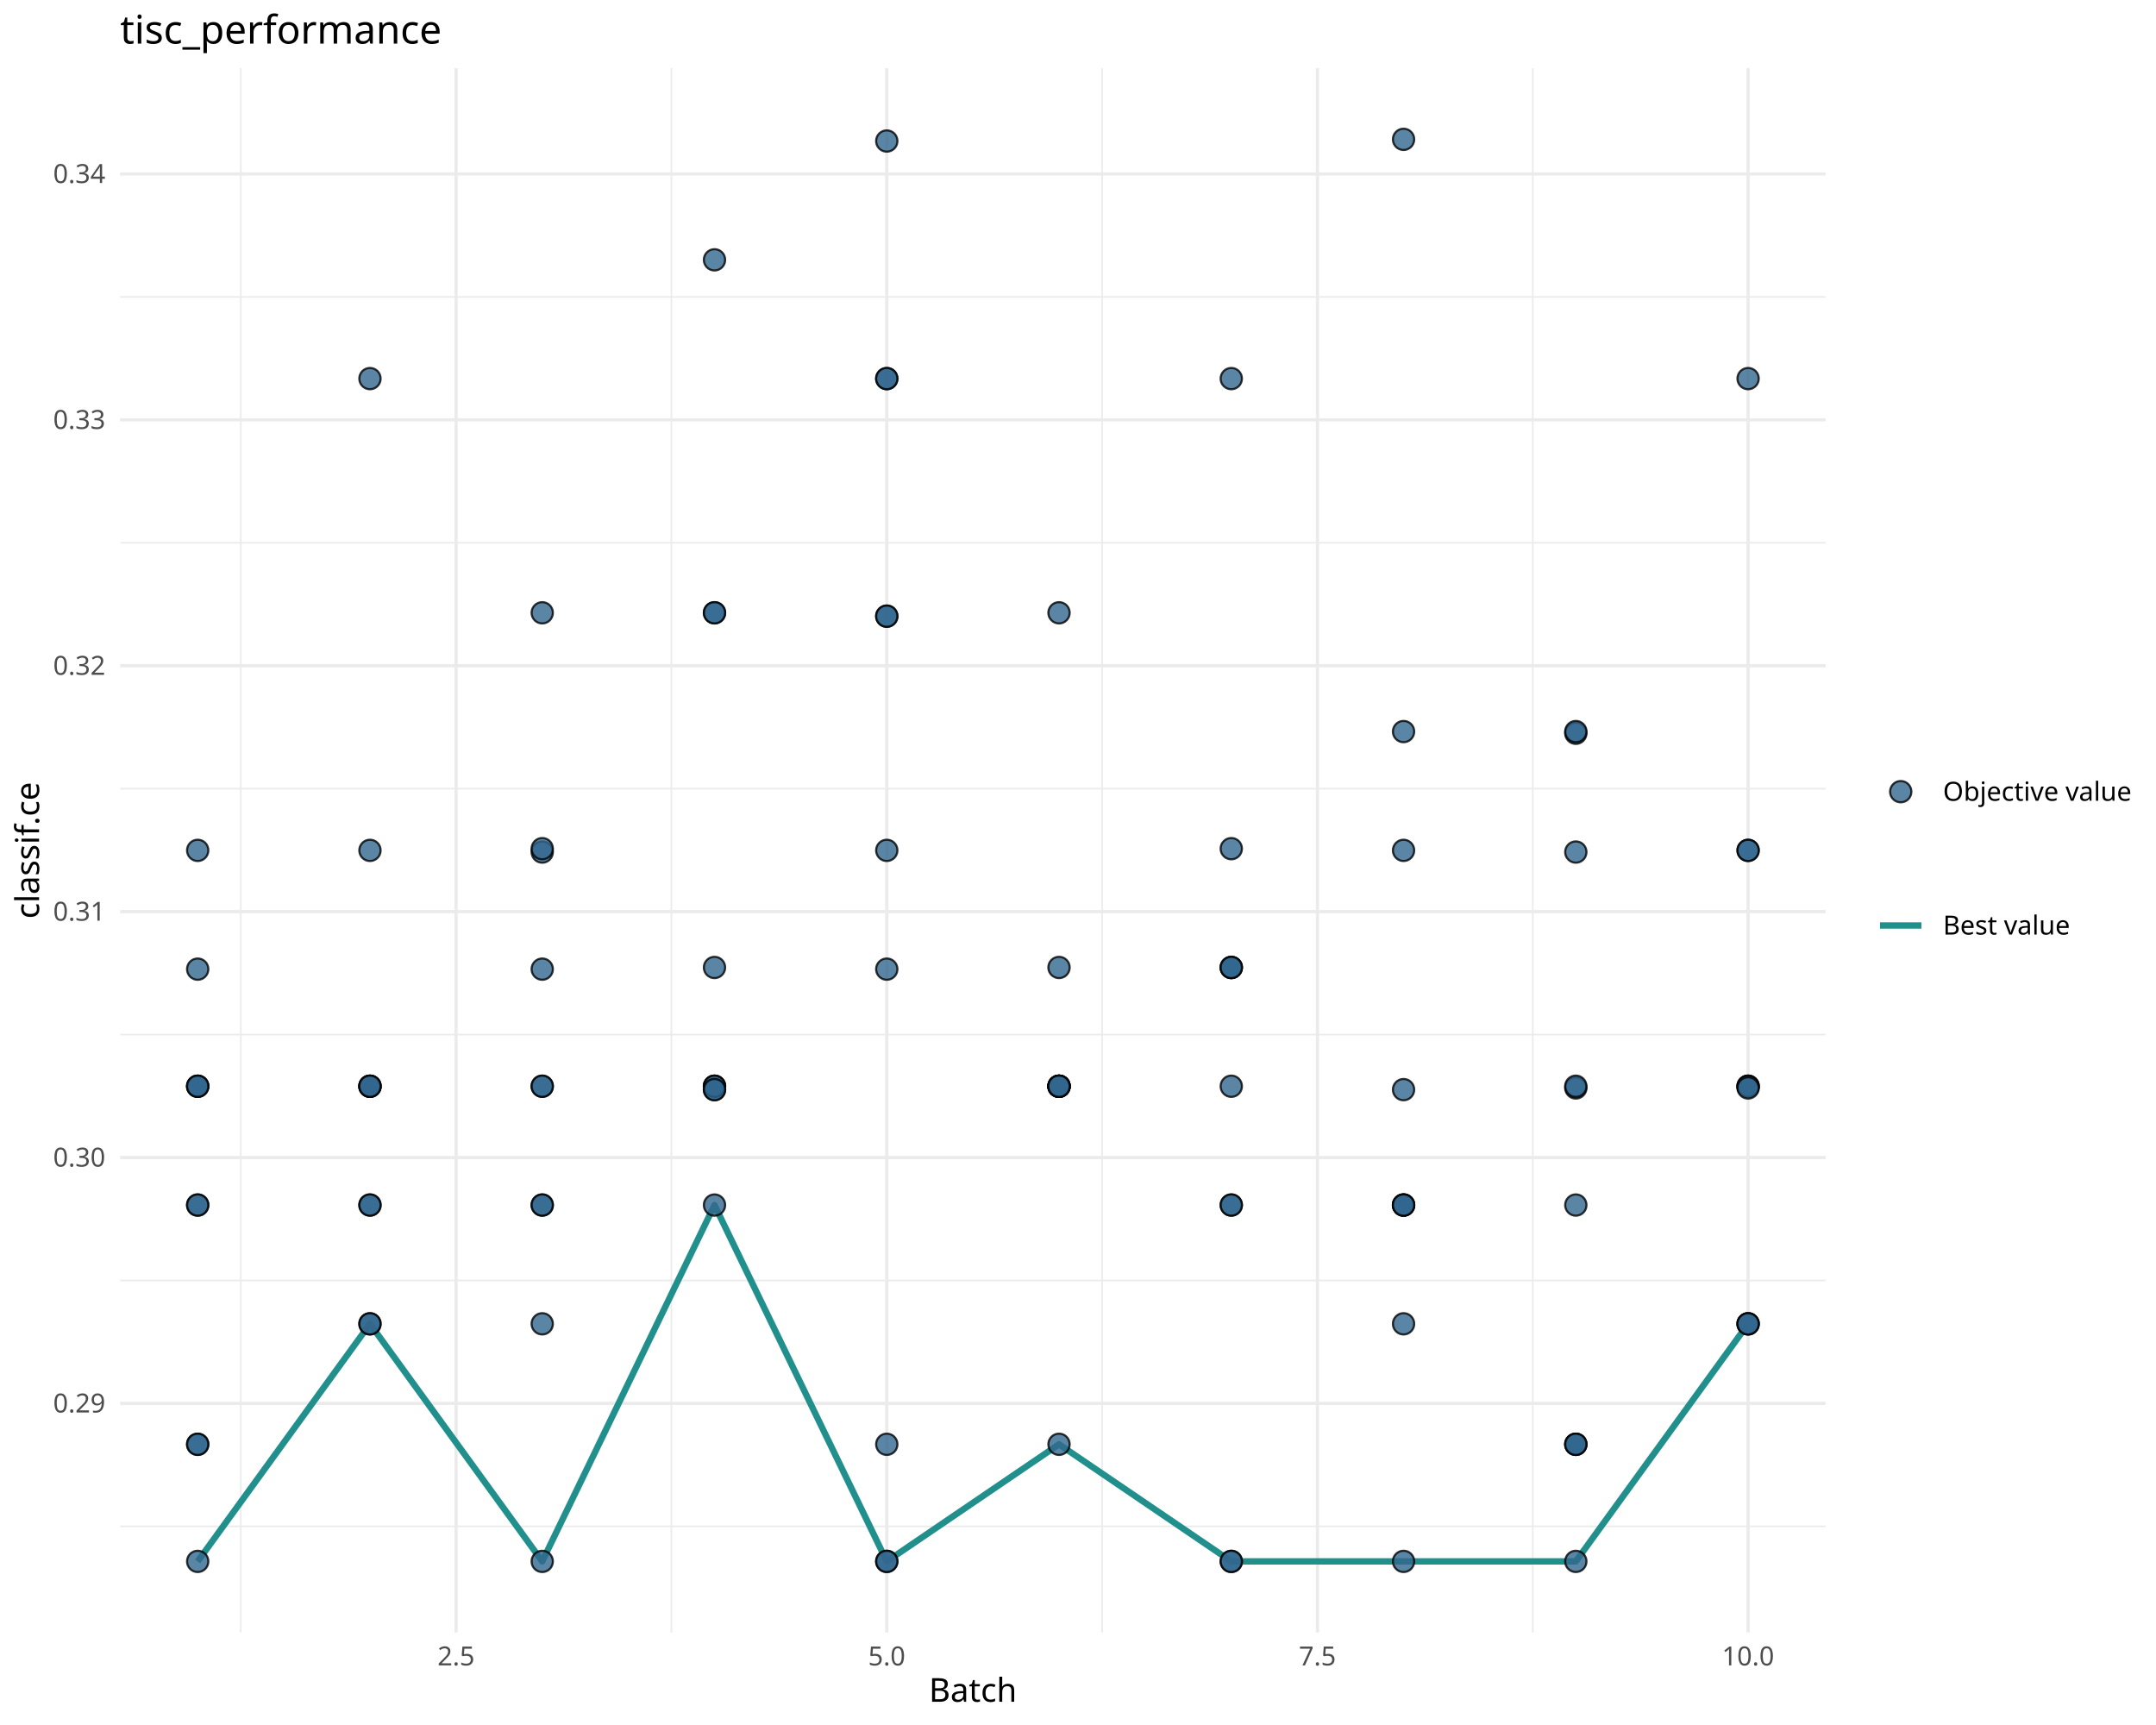
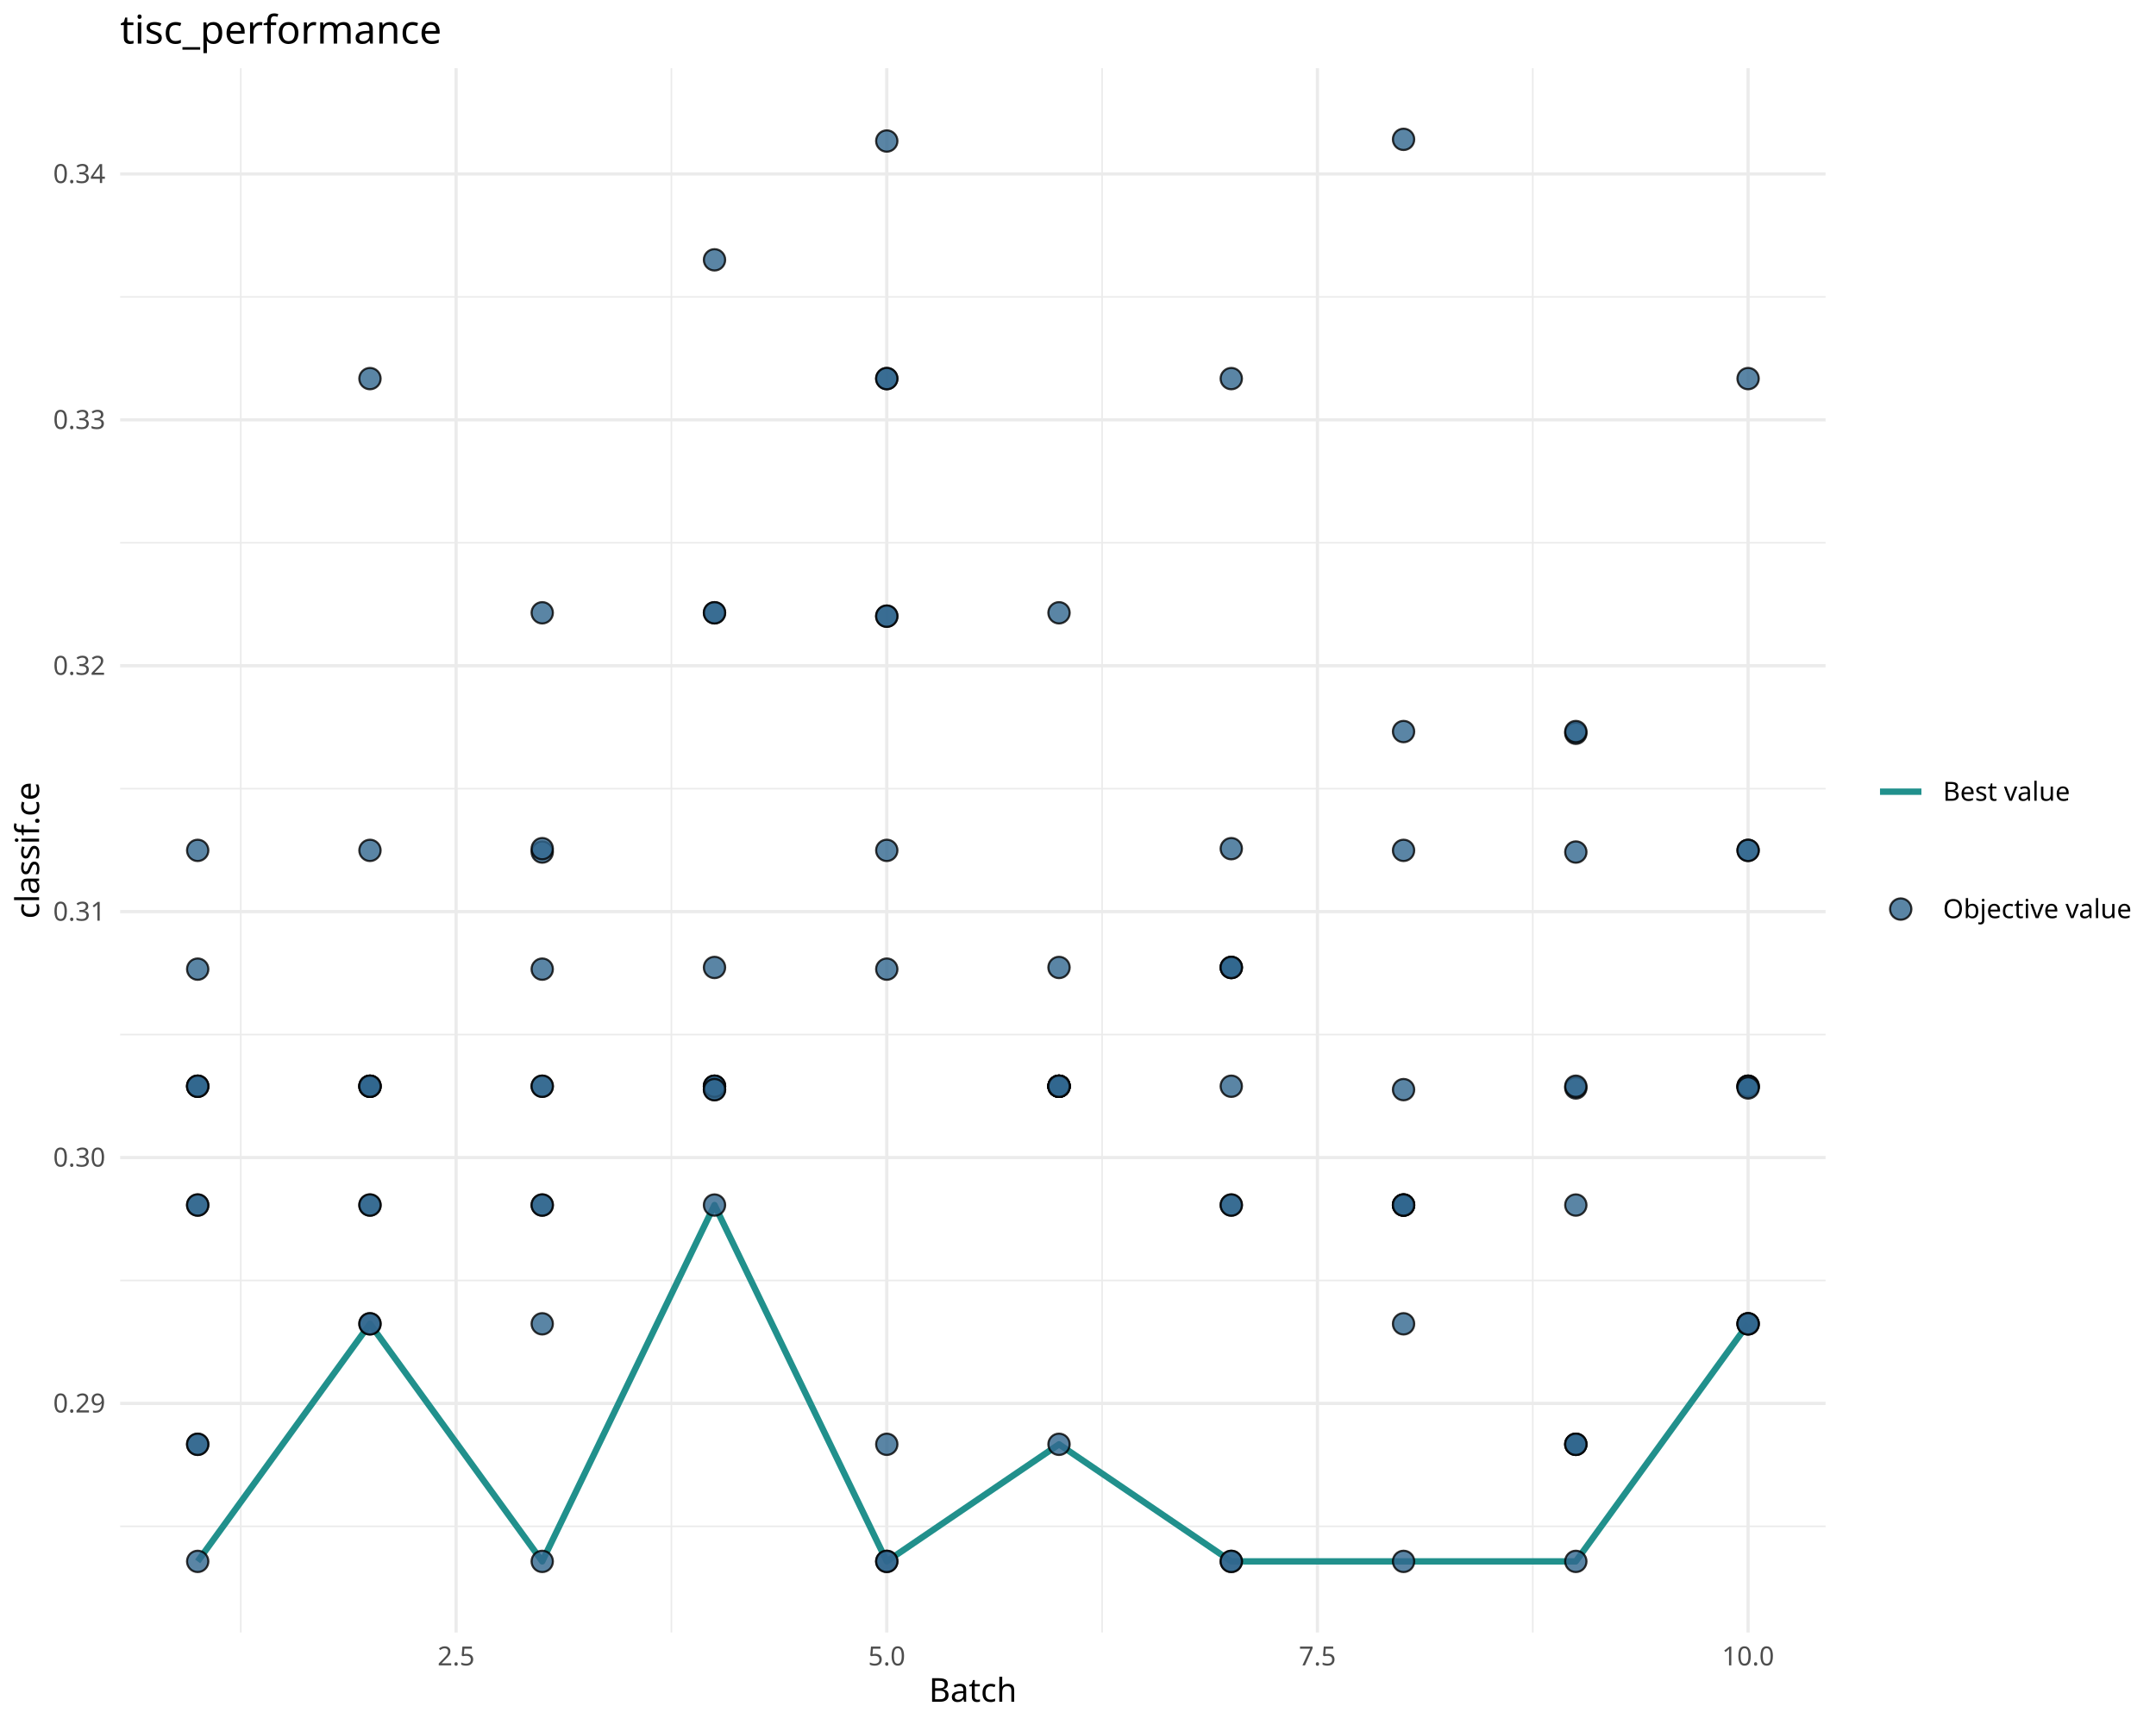
<svg xmlns="http://www.w3.org/2000/svg" class="svglite" data-engine-version="2.0" width="720.00pt" height="576.00pt" viewBox="0 0 720.00 576.00">
  <defs>
    <style type="text/css">
    .svglite line, .svglite polyline, .svglite polygon, .svglite path, .svglite rect, .svglite circle {
      fill: none;
      stroke: #000000;
      stroke-linecap: round;
      stroke-linejoin: round;
      stroke-miterlimit: 10.00;
    }
  </style>
  </defs>
  <rect width="100%" height="100%" style="stroke: none; fill: #FFFFFF;" />
  <defs>
    <clipPath id="cpMC4wMHw3MjAuMDB8MC4wMHw1NzYuMDA=">
      <rect x="0.00" y="0.00" width="720.00" height="576.00" />
    </clipPath>
  </defs>
  <g clip-path="url(#cpMC4wMHw3MjAuMDB8MC4wMHw1NzYuMDA=)">
</g>
  <defs>
    <clipPath id="cpNDAuMTN8NjA5LjY3fDIyLjc4fDU0NS4xMQ==">
      <rect x="40.13" y="22.78" width="569.53" height="522.33" />
    </clipPath>
  </defs>
  <g clip-path="url(#cpNDAuMTN8NjA5LjY3fDIyLjc4fDU0NS4xMQ==)">
    <polyline points="40.13,509.67 609.67,509.67 " style="stroke-width: 0.53; stroke: #EBEBEB; stroke-linecap: butt;" />
    <polyline points="40.13,427.56 609.67,427.56 " style="stroke-width: 0.53; stroke: #EBEBEB; stroke-linecap: butt;" />
    <polyline points="40.13,345.46 609.67,345.46 " style="stroke-width: 0.53; stroke: #EBEBEB; stroke-linecap: butt;" />
    <polyline points="40.13,263.35 609.67,263.35 " style="stroke-width: 0.53; stroke: #EBEBEB; stroke-linecap: butt;" />
    <polyline points="40.13,181.24 609.67,181.24 " style="stroke-width: 0.53; stroke: #EBEBEB; stroke-linecap: butt;" />
    <polyline points="40.13,99.14 609.67,99.14 " style="stroke-width: 0.53; stroke: #EBEBEB; stroke-linecap: butt;" />
    <polyline points="80.40,545.11 80.40,22.78 " style="stroke-width: 0.53; stroke: #EBEBEB; stroke-linecap: butt;" />
    <polyline points="224.22,545.11 224.22,22.78 " style="stroke-width: 0.53; stroke: #EBEBEB; stroke-linecap: butt;" />
    <polyline points="368.05,545.11 368.05,22.78 " style="stroke-width: 0.53; stroke: #EBEBEB; stroke-linecap: butt;" />
    <polyline points="511.87,545.11 511.87,22.78 " style="stroke-width: 0.53; stroke: #EBEBEB; stroke-linecap: butt;" />
    <polyline points="40.13,468.62 609.67,468.62 " style="stroke-width: 1.07; stroke: #EBEBEB; stroke-linecap: butt;" />
    <polyline points="40.13,386.51 609.67,386.51 " style="stroke-width: 1.07; stroke: #EBEBEB; stroke-linecap: butt;" />
    <polyline points="40.13,304.40 609.67,304.40 " style="stroke-width: 1.07; stroke: #EBEBEB; stroke-linecap: butt;" />
    <polyline points="40.13,222.30 609.67,222.30 " style="stroke-width: 1.07; stroke: #EBEBEB; stroke-linecap: butt;" />
    <polyline points="40.13,140.19 609.67,140.19 " style="stroke-width: 1.07; stroke: #EBEBEB; stroke-linecap: butt;" />
    <polyline points="40.13,58.09 609.67,58.09 " style="stroke-width: 1.07; stroke: #EBEBEB; stroke-linecap: butt;" />
    <polyline points="152.31,545.11 152.31,22.78 " style="stroke-width: 1.07; stroke: #EBEBEB; stroke-linecap: butt;" />
    <polyline points="296.14,545.11 296.14,22.78 " style="stroke-width: 1.07; stroke: #EBEBEB; stroke-linecap: butt;" />
    <polyline points="439.96,545.11 439.96,22.78 " style="stroke-width: 1.07; stroke: #EBEBEB; stroke-linecap: butt;" />
    <polyline points="583.78,545.11 583.78,22.78 " style="stroke-width: 1.07; stroke: #EBEBEB; stroke-linecap: butt;" />
    <polyline points="66.02,521.37 123.55,442.04 181.08,521.37 238.61,402.38 296.14,521.37 353.66,482.27 411.19,521.37 468.72,521.37 526.25,521.37 583.78,442.04 " style="stroke-width: 2.13; stroke: #21908C; stroke-linecap: butt;" />
    <circle cx="66.02" cy="482.27" r="3.56" style="stroke-width: 0.71; stroke: #000000; stroke-opacity: 0.80; fill: #31678E; fill-opacity: 0.80;" />
    <circle cx="66.02" cy="323.61" r="3.56" style="stroke-width: 0.71; stroke: #000000; stroke-opacity: 0.80; fill: #31678E; fill-opacity: 0.80;" />
    <circle cx="66.02" cy="362.71" r="3.56" style="stroke-width: 0.71; stroke: #000000; stroke-opacity: 0.80; fill: #31678E; fill-opacity: 0.80;" />
    <circle cx="66.02" cy="283.95" r="3.56" style="stroke-width: 0.71; stroke: #000000; stroke-opacity: 0.80; fill: #31678E; fill-opacity: 0.80;" />
    <circle cx="66.02" cy="362.71" r="3.56" style="stroke-width: 0.71; stroke: #000000; stroke-opacity: 0.80; fill: #31678E; fill-opacity: 0.80;" />
    <circle cx="66.02" cy="521.37" r="3.56" style="stroke-width: 0.71; stroke: #000000; stroke-opacity: 0.80; fill: #31678E; fill-opacity: 0.80;" />
    <circle cx="66.02" cy="402.38" r="3.56" style="stroke-width: 0.71; stroke: #000000; stroke-opacity: 0.80; fill: #31678E; fill-opacity: 0.80;" />
    <circle cx="66.02" cy="402.38" r="3.56" style="stroke-width: 0.71; stroke: #000000; stroke-opacity: 0.80; fill: #31678E; fill-opacity: 0.80;" />
    <circle cx="66.02" cy="362.71" r="3.56" style="stroke-width: 0.71; stroke: #000000; stroke-opacity: 0.80; fill: #31678E; fill-opacity: 0.80;" />
    <circle cx="66.02" cy="482.27" r="3.56" style="stroke-width: 0.71; stroke: #000000; stroke-opacity: 0.80; fill: #31678E; fill-opacity: 0.80;" />
    <circle cx="123.55" cy="362.71" r="3.56" style="stroke-width: 0.71; stroke: #000000; stroke-opacity: 0.80; fill: #31678E; fill-opacity: 0.80;" />
    <circle cx="123.55" cy="283.95" r="3.56" style="stroke-width: 0.71; stroke: #000000; stroke-opacity: 0.80; fill: #31678E; fill-opacity: 0.80;" />
    <circle cx="123.55" cy="362.71" r="3.56" style="stroke-width: 0.71; stroke: #000000; stroke-opacity: 0.80; fill: #31678E; fill-opacity: 0.80;" />
    <circle cx="123.55" cy="126.42" r="3.56" style="stroke-width: 0.71; stroke: #000000; stroke-opacity: 0.80; fill: #31678E; fill-opacity: 0.80;" />
    <circle cx="123.55" cy="442.04" r="3.56" style="stroke-width: 0.71; stroke: #000000; stroke-opacity: 0.80; fill: #31678E; fill-opacity: 0.80;" />
    <circle cx="123.55" cy="442.04" r="3.56" style="stroke-width: 0.71; stroke: #000000; stroke-opacity: 0.80; fill: #31678E; fill-opacity: 0.80;" />
    <circle cx="123.55" cy="362.71" r="3.56" style="stroke-width: 0.71; stroke: #000000; stroke-opacity: 0.80; fill: #31678E; fill-opacity: 0.80;" />
    <circle cx="123.55" cy="402.38" r="3.56" style="stroke-width: 0.71; stroke: #000000; stroke-opacity: 0.80; fill: #31678E; fill-opacity: 0.80;" />
    <circle cx="123.55" cy="362.71" r="3.56" style="stroke-width: 0.71; stroke: #000000; stroke-opacity: 0.80; fill: #31678E; fill-opacity: 0.80;" />
    <circle cx="123.55" cy="402.38" r="3.56" style="stroke-width: 0.71; stroke: #000000; stroke-opacity: 0.80; fill: #31678E; fill-opacity: 0.80;" />
    <circle cx="181.08" cy="284.51" r="3.56" style="stroke-width: 0.71; stroke: #000000; stroke-opacity: 0.80; fill: #31678E; fill-opacity: 0.80;" />
    <circle cx="181.08" cy="442.04" r="3.56" style="stroke-width: 0.71; stroke: #000000; stroke-opacity: 0.80; fill: #31678E; fill-opacity: 0.80;" />
    <circle cx="181.08" cy="362.71" r="3.56" style="stroke-width: 0.71; stroke: #000000; stroke-opacity: 0.80; fill: #31678E; fill-opacity: 0.80;" />
    <circle cx="181.08" cy="402.38" r="3.56" style="stroke-width: 0.71; stroke: #000000; stroke-opacity: 0.80; fill: #31678E; fill-opacity: 0.80;" />
    <circle cx="181.08" cy="521.37" r="3.56" style="stroke-width: 0.71; stroke: #000000; stroke-opacity: 0.80; fill: #31678E; fill-opacity: 0.80;" />
    <circle cx="181.08" cy="323.61" r="3.56" style="stroke-width: 0.71; stroke: #000000; stroke-opacity: 0.80; fill: #31678E; fill-opacity: 0.80;" />
    <circle cx="181.08" cy="283.38" r="3.56" style="stroke-width: 0.71; stroke: #000000; stroke-opacity: 0.80; fill: #31678E; fill-opacity: 0.80;" />
    <circle cx="181.08" cy="362.71" r="3.56" style="stroke-width: 0.71; stroke: #000000; stroke-opacity: 0.80; fill: #31678E; fill-opacity: 0.80;" />
    <circle cx="181.08" cy="204.62" r="3.56" style="stroke-width: 0.71; stroke: #000000; stroke-opacity: 0.80; fill: #31678E; fill-opacity: 0.80;" />
    <circle cx="181.08" cy="402.38" r="3.56" style="stroke-width: 0.71; stroke: #000000; stroke-opacity: 0.80; fill: #31678E; fill-opacity: 0.80;" />
    <circle cx="238.61" cy="204.62" r="3.56" style="stroke-width: 0.71; stroke: #000000; stroke-opacity: 0.80; fill: #31678E; fill-opacity: 0.80;" />
    <circle cx="238.61" cy="86.76" r="3.56" style="stroke-width: 0.71; stroke: #000000; stroke-opacity: 0.80; fill: #31678E; fill-opacity: 0.80;" />
    <circle cx="238.61" cy="204.62" r="3.56" style="stroke-width: 0.71; stroke: #000000; stroke-opacity: 0.80; fill: #31678E; fill-opacity: 0.80;" />
    <circle cx="238.61" cy="362.71" r="3.56" style="stroke-width: 0.71; stroke: #000000; stroke-opacity: 0.80; fill: #31678E; fill-opacity: 0.80;" />
    <circle cx="238.61" cy="323.05" r="3.56" style="stroke-width: 0.71; stroke: #000000; stroke-opacity: 0.80; fill: #31678E; fill-opacity: 0.80;" />
    <circle cx="238.61" cy="362.71" r="3.56" style="stroke-width: 0.71; stroke: #000000; stroke-opacity: 0.80; fill: #31678E; fill-opacity: 0.80;" />
    <circle cx="238.61" cy="363.84" r="3.56" style="stroke-width: 0.71; stroke: #000000; stroke-opacity: 0.80; fill: #31678E; fill-opacity: 0.80;" />
    <circle cx="238.61" cy="402.38" r="3.56" style="stroke-width: 0.71; stroke: #000000; stroke-opacity: 0.80; fill: #31678E; fill-opacity: 0.80;" />
    <circle cx="238.61" cy="362.71" r="3.56" style="stroke-width: 0.71; stroke: #000000; stroke-opacity: 0.80; fill: #31678E; fill-opacity: 0.80;" />
    <circle cx="238.61" cy="363.84" r="3.56" style="stroke-width: 0.71; stroke: #000000; stroke-opacity: 0.80; fill: #31678E; fill-opacity: 0.80;" />
    <circle cx="296.14" cy="323.61" r="3.56" style="stroke-width: 0.71; stroke: #000000; stroke-opacity: 0.80; fill: #31678E; fill-opacity: 0.80;" />
    <circle cx="296.14" cy="47.09" r="3.56" style="stroke-width: 0.71; stroke: #000000; stroke-opacity: 0.80; fill: #31678E; fill-opacity: 0.80;" />
    <circle cx="296.14" cy="205.75" r="3.56" style="stroke-width: 0.71; stroke: #000000; stroke-opacity: 0.80; fill: #31678E; fill-opacity: 0.80;" />
    <circle cx="296.14" cy="283.95" r="3.56" style="stroke-width: 0.71; stroke: #000000; stroke-opacity: 0.80; fill: #31678E; fill-opacity: 0.80;" />
    <circle cx="296.14" cy="126.42" r="3.56" style="stroke-width: 0.71; stroke: #000000; stroke-opacity: 0.80; fill: #31678E; fill-opacity: 0.80;" />
    <circle cx="296.14" cy="482.27" r="3.56" style="stroke-width: 0.71; stroke: #000000; stroke-opacity: 0.80; fill: #31678E; fill-opacity: 0.80;" />
    <circle cx="296.14" cy="126.42" r="3.56" style="stroke-width: 0.71; stroke: #000000; stroke-opacity: 0.80; fill: #31678E; fill-opacity: 0.80;" />
    <circle cx="296.14" cy="521.37" r="3.56" style="stroke-width: 0.71; stroke: #000000; stroke-opacity: 0.80; fill: #31678E; fill-opacity: 0.80;" />
    <circle cx="296.14" cy="521.37" r="3.56" style="stroke-width: 0.71; stroke: #000000; stroke-opacity: 0.80; fill: #31678E; fill-opacity: 0.80;" />
    <circle cx="296.14" cy="205.75" r="3.56" style="stroke-width: 0.71; stroke: #000000; stroke-opacity: 0.80; fill: #31678E; fill-opacity: 0.80;" />
    <circle cx="353.66" cy="323.05" r="3.56" style="stroke-width: 0.71; stroke: #000000; stroke-opacity: 0.80; fill: #31678E; fill-opacity: 0.80;" />
    <circle cx="353.66" cy="362.71" r="3.56" style="stroke-width: 0.71; stroke: #000000; stroke-opacity: 0.80; fill: #31678E; fill-opacity: 0.80;" />
    <circle cx="353.66" cy="362.71" r="3.56" style="stroke-width: 0.71; stroke: #000000; stroke-opacity: 0.80; fill: #31678E; fill-opacity: 0.80;" />
    <circle cx="353.66" cy="362.71" r="3.56" style="stroke-width: 0.71; stroke: #000000; stroke-opacity: 0.80; fill: #31678E; fill-opacity: 0.80;" />
    <circle cx="353.66" cy="204.62" r="3.56" style="stroke-width: 0.71; stroke: #000000; stroke-opacity: 0.80; fill: #31678E; fill-opacity: 0.80;" />
    <circle cx="353.66" cy="482.27" r="3.56" style="stroke-width: 0.71; stroke: #000000; stroke-opacity: 0.80; fill: #31678E; fill-opacity: 0.80;" />
    <circle cx="353.66" cy="362.71" r="3.56" style="stroke-width: 0.71; stroke: #000000; stroke-opacity: 0.80; fill: #31678E; fill-opacity: 0.80;" />
    <circle cx="353.66" cy="362.71" r="3.56" style="stroke-width: 0.71; stroke: #000000; stroke-opacity: 0.80; fill: #31678E; fill-opacity: 0.80;" />
    <circle cx="353.66" cy="362.71" r="3.56" style="stroke-width: 0.71; stroke: #000000; stroke-opacity: 0.80; fill: #31678E; fill-opacity: 0.80;" />
    <circle cx="353.66" cy="362.71" r="3.56" style="stroke-width: 0.71; stroke: #000000; stroke-opacity: 0.80; fill: #31678E; fill-opacity: 0.80;" />
    <circle cx="411.19" cy="362.71" r="3.56" style="stroke-width: 0.71; stroke: #000000; stroke-opacity: 0.80; fill: #31678E; fill-opacity: 0.80;" />
    <circle cx="411.19" cy="323.05" r="3.56" style="stroke-width: 0.71; stroke: #000000; stroke-opacity: 0.80; fill: #31678E; fill-opacity: 0.80;" />
    <circle cx="411.19" cy="521.37" r="3.56" style="stroke-width: 0.71; stroke: #000000; stroke-opacity: 0.80; fill: #31678E; fill-opacity: 0.80;" />
    <circle cx="411.19" cy="402.38" r="3.56" style="stroke-width: 0.71; stroke: #000000; stroke-opacity: 0.80; fill: #31678E; fill-opacity: 0.80;" />
    <circle cx="411.19" cy="323.05" r="3.56" style="stroke-width: 0.71; stroke: #000000; stroke-opacity: 0.80; fill: #31678E; fill-opacity: 0.80;" />
    <circle cx="411.19" cy="323.05" r="3.56" style="stroke-width: 0.71; stroke: #000000; stroke-opacity: 0.80; fill: #31678E; fill-opacity: 0.80;" />
    <circle cx="411.19" cy="283.38" r="3.56" style="stroke-width: 0.71; stroke: #000000; stroke-opacity: 0.80; fill: #31678E; fill-opacity: 0.80;" />
    <circle cx="411.19" cy="402.38" r="3.56" style="stroke-width: 0.71; stroke: #000000; stroke-opacity: 0.80; fill: #31678E; fill-opacity: 0.80;" />
    <circle cx="411.19" cy="521.37" r="3.56" style="stroke-width: 0.71; stroke: #000000; stroke-opacity: 0.80; fill: #31678E; fill-opacity: 0.80;" />
    <circle cx="411.19" cy="126.42" r="3.56" style="stroke-width: 0.71; stroke: #000000; stroke-opacity: 0.80; fill: #31678E; fill-opacity: 0.80;" />
    <circle cx="468.72" cy="283.95" r="3.56" style="stroke-width: 0.71; stroke: #000000; stroke-opacity: 0.80; fill: #31678E; fill-opacity: 0.80;" />
    <circle cx="468.72" cy="46.53" r="3.56" style="stroke-width: 0.71; stroke: #000000; stroke-opacity: 0.80; fill: #31678E; fill-opacity: 0.80;" />
    <circle cx="468.72" cy="402.38" r="3.56" style="stroke-width: 0.71; stroke: #000000; stroke-opacity: 0.80; fill: #31678E; fill-opacity: 0.80;" />
    <circle cx="468.72" cy="402.38" r="3.56" style="stroke-width: 0.71; stroke: #000000; stroke-opacity: 0.80; fill: #31678E; fill-opacity: 0.80;" />
    <circle cx="468.72" cy="363.84" r="3.56" style="stroke-width: 0.71; stroke: #000000; stroke-opacity: 0.80; fill: #31678E; fill-opacity: 0.80;" />
    <circle cx="468.72" cy="402.38" r="3.56" style="stroke-width: 0.71; stroke: #000000; stroke-opacity: 0.80; fill: #31678E; fill-opacity: 0.80;" />
    <circle cx="468.72" cy="244.28" r="3.56" style="stroke-width: 0.71; stroke: #000000; stroke-opacity: 0.80; fill: #31678E; fill-opacity: 0.80;" />
    <circle cx="468.72" cy="442.04" r="3.56" style="stroke-width: 0.71; stroke: #000000; stroke-opacity: 0.80; fill: #31678E; fill-opacity: 0.80;" />
    <circle cx="468.72" cy="521.37" r="3.56" style="stroke-width: 0.71; stroke: #000000; stroke-opacity: 0.80; fill: #31678E; fill-opacity: 0.80;" />
    <circle cx="468.72" cy="402.38" r="3.56" style="stroke-width: 0.71; stroke: #000000; stroke-opacity: 0.80; fill: #31678E; fill-opacity: 0.80;" />
    <circle cx="526.25" cy="402.38" r="3.56" style="stroke-width: 0.71; stroke: #000000; stroke-opacity: 0.80; fill: #31678E; fill-opacity: 0.80;" />
    <circle cx="526.25" cy="244.85" r="3.56" style="stroke-width: 0.71; stroke: #000000; stroke-opacity: 0.80; fill: #31678E; fill-opacity: 0.80;" />
    <circle cx="526.25" cy="482.27" r="3.56" style="stroke-width: 0.71; stroke: #000000; stroke-opacity: 0.80; fill: #31678E; fill-opacity: 0.80;" />
    <circle cx="526.25" cy="521.37" r="3.56" style="stroke-width: 0.71; stroke: #000000; stroke-opacity: 0.80; fill: #31678E; fill-opacity: 0.80;" />
    <circle cx="526.25" cy="363.28" r="3.56" style="stroke-width: 0.71; stroke: #000000; stroke-opacity: 0.80; fill: #31678E; fill-opacity: 0.80;" />
    <circle cx="526.25" cy="362.71" r="3.56" style="stroke-width: 0.71; stroke: #000000; stroke-opacity: 0.80; fill: #31678E; fill-opacity: 0.80;" />
    <circle cx="526.25" cy="482.27" r="3.56" style="stroke-width: 0.71; stroke: #000000; stroke-opacity: 0.80; fill: #31678E; fill-opacity: 0.80;" />
    <circle cx="526.25" cy="244.28" r="3.56" style="stroke-width: 0.71; stroke: #000000; stroke-opacity: 0.80; fill: #31678E; fill-opacity: 0.80;" />
    <circle cx="526.25" cy="482.27" r="3.56" style="stroke-width: 0.71; stroke: #000000; stroke-opacity: 0.80; fill: #31678E; fill-opacity: 0.80;" />
    <circle cx="526.25" cy="284.51" r="3.56" style="stroke-width: 0.71; stroke: #000000; stroke-opacity: 0.80; fill: #31678E; fill-opacity: 0.80;" />
    <circle cx="583.78" cy="442.04" r="3.56" style="stroke-width: 0.71; stroke: #000000; stroke-opacity: 0.80; fill: #31678E; fill-opacity: 0.80;" />
    <circle cx="583.78" cy="442.04" r="3.56" style="stroke-width: 0.71; stroke: #000000; stroke-opacity: 0.80; fill: #31678E; fill-opacity: 0.80;" />
    <circle cx="583.78" cy="126.42" r="3.56" style="stroke-width: 0.71; stroke: #000000; stroke-opacity: 0.80; fill: #31678E; fill-opacity: 0.80;" />
    <circle cx="583.78" cy="362.71" r="3.56" style="stroke-width: 0.71; stroke: #000000; stroke-opacity: 0.80; fill: #31678E; fill-opacity: 0.80;" />
    <circle cx="583.78" cy="442.04" r="3.56" style="stroke-width: 0.71; stroke: #000000; stroke-opacity: 0.80; fill: #31678E; fill-opacity: 0.80;" />
    <circle cx="583.78" cy="362.71" r="3.56" style="stroke-width: 0.71; stroke: #000000; stroke-opacity: 0.80; fill: #31678E; fill-opacity: 0.80;" />
    <circle cx="583.78" cy="362.71" r="3.56" style="stroke-width: 0.71; stroke: #000000; stroke-opacity: 0.80; fill: #31678E; fill-opacity: 0.80;" />
    <circle cx="583.78" cy="363.28" r="3.56" style="stroke-width: 0.71; stroke: #000000; stroke-opacity: 0.80; fill: #31678E; fill-opacity: 0.80;" />
    <circle cx="583.78" cy="283.95" r="3.56" style="stroke-width: 0.71; stroke: #000000; stroke-opacity: 0.80; fill: #31678E; fill-opacity: 0.80;" />
    <circle cx="583.78" cy="283.95" r="3.56" style="stroke-width: 0.71; stroke: #000000; stroke-opacity: 0.80; fill: #31678E; fill-opacity: 0.80;" />
  </g>
  <g clip-path="url(#cpMC4wMHw3MjAuMDB8MC4wMHw1NzYuMDA=)">
    <text x="35.20" y="471.64" text-anchor="end" style="font-size: 8.80px; fill: #4D4D4D; font-family: sans;" textLength="17.13px" lengthAdjust="spacingAndGlyphs">0.29</text>
    <text x="35.20" y="389.54" text-anchor="end" style="font-size: 8.80px; fill: #4D4D4D; font-family: sans;" textLength="17.13px" lengthAdjust="spacingAndGlyphs">0.30</text>
    <text x="35.20" y="307.43" text-anchor="end" style="font-size: 8.80px; fill: #4D4D4D; font-family: sans;" textLength="17.13px" lengthAdjust="spacingAndGlyphs">0.31</text>
    <text x="35.20" y="225.33" text-anchor="end" style="font-size: 8.80px; fill: #4D4D4D; font-family: sans;" textLength="17.13px" lengthAdjust="spacingAndGlyphs">0.32</text>
    <text x="35.20" y="143.22" text-anchor="end" style="font-size: 8.80px; fill: #4D4D4D; font-family: sans;" textLength="17.13px" lengthAdjust="spacingAndGlyphs">0.33</text>
    <text x="35.20" y="61.11" text-anchor="end" style="font-size: 8.80px; fill: #4D4D4D; font-family: sans;" textLength="17.13px" lengthAdjust="spacingAndGlyphs">0.34</text>
    <text x="152.31" y="556.10" text-anchor="middle" style="font-size: 8.80px; fill: #4D4D4D; font-family: sans;" textLength="12.23px" lengthAdjust="spacingAndGlyphs">2.5</text>
    <text x="296.14" y="556.10" text-anchor="middle" style="font-size: 8.80px; fill: #4D4D4D; font-family: sans;" textLength="12.23px" lengthAdjust="spacingAndGlyphs">5.0</text>
    <text x="439.96" y="556.10" text-anchor="middle" style="font-size: 8.80px; fill: #4D4D4D; font-family: sans;" textLength="12.23px" lengthAdjust="spacingAndGlyphs">7.5</text>
    <text x="583.78" y="556.10" text-anchor="middle" style="font-size: 8.80px; fill: #4D4D4D; font-family: sans;" textLength="17.13px" lengthAdjust="spacingAndGlyphs">10.0</text>
    <text x="324.90" y="568.24" text-anchor="middle" style="font-size: 11.00px; font-family: sans;" textLength="28.14px" lengthAdjust="spacingAndGlyphs">Batch</text>
    <text transform="translate(13.05,283.95) rotate(-90)" text-anchor="middle" style="font-size: 11.00px; font-family: sans;" textLength="45.25px" lengthAdjust="spacingAndGlyphs">classif.ce</text>
-     <circle cx="634.75" cy="264.35" r="3.56" style="stroke-width: 0.71; stroke: #000000; stroke-opacity: 0.80; fill: #31678E; fill-opacity: 0.80;" />
-     <text x="648.86" y="267.38" style="font-size: 8.80px; font-family: sans;" textLength="60.18px" lengthAdjust="spacingAndGlyphs">Objective value</text>
-     <line x1="627.83" y1="309.03" x2="641.66" y2="309.03" style="stroke-width: 2.13; stroke: #21908C; stroke-linecap: butt;" />
-     <text x="648.86" y="312.05" style="font-size: 8.80px; font-family: sans;" textLength="41.10px" lengthAdjust="spacingAndGlyphs">Best value</text>
+     <line x1="627.83" y1="264.35" x2="641.66" y2="264.35" style="stroke-width: 2.13; stroke: #21908C; stroke-linecap: butt;" />
+     <text x="648.86" y="267.38" style="font-size: 8.80px; font-family: sans;" textLength="41.10px" lengthAdjust="spacingAndGlyphs">Best value</text>
+     <circle cx="634.75" cy="303.55" r="3.56" style="stroke-width: 0.71; stroke: #000000; stroke-opacity: 0.80; fill: #31678E; fill-opacity: 0.80;" />
+     <text x="648.86" y="306.57" style="font-size: 8.80px; font-family: sans;" textLength="60.18px" lengthAdjust="spacingAndGlyphs">Objective value</text>
    <text x="40.13" y="14.56" style="font-size: 13.20px; font-family: sans;" textLength="101.27px" lengthAdjust="spacingAndGlyphs">tisc_performance</text>
  </g>
</svg>
